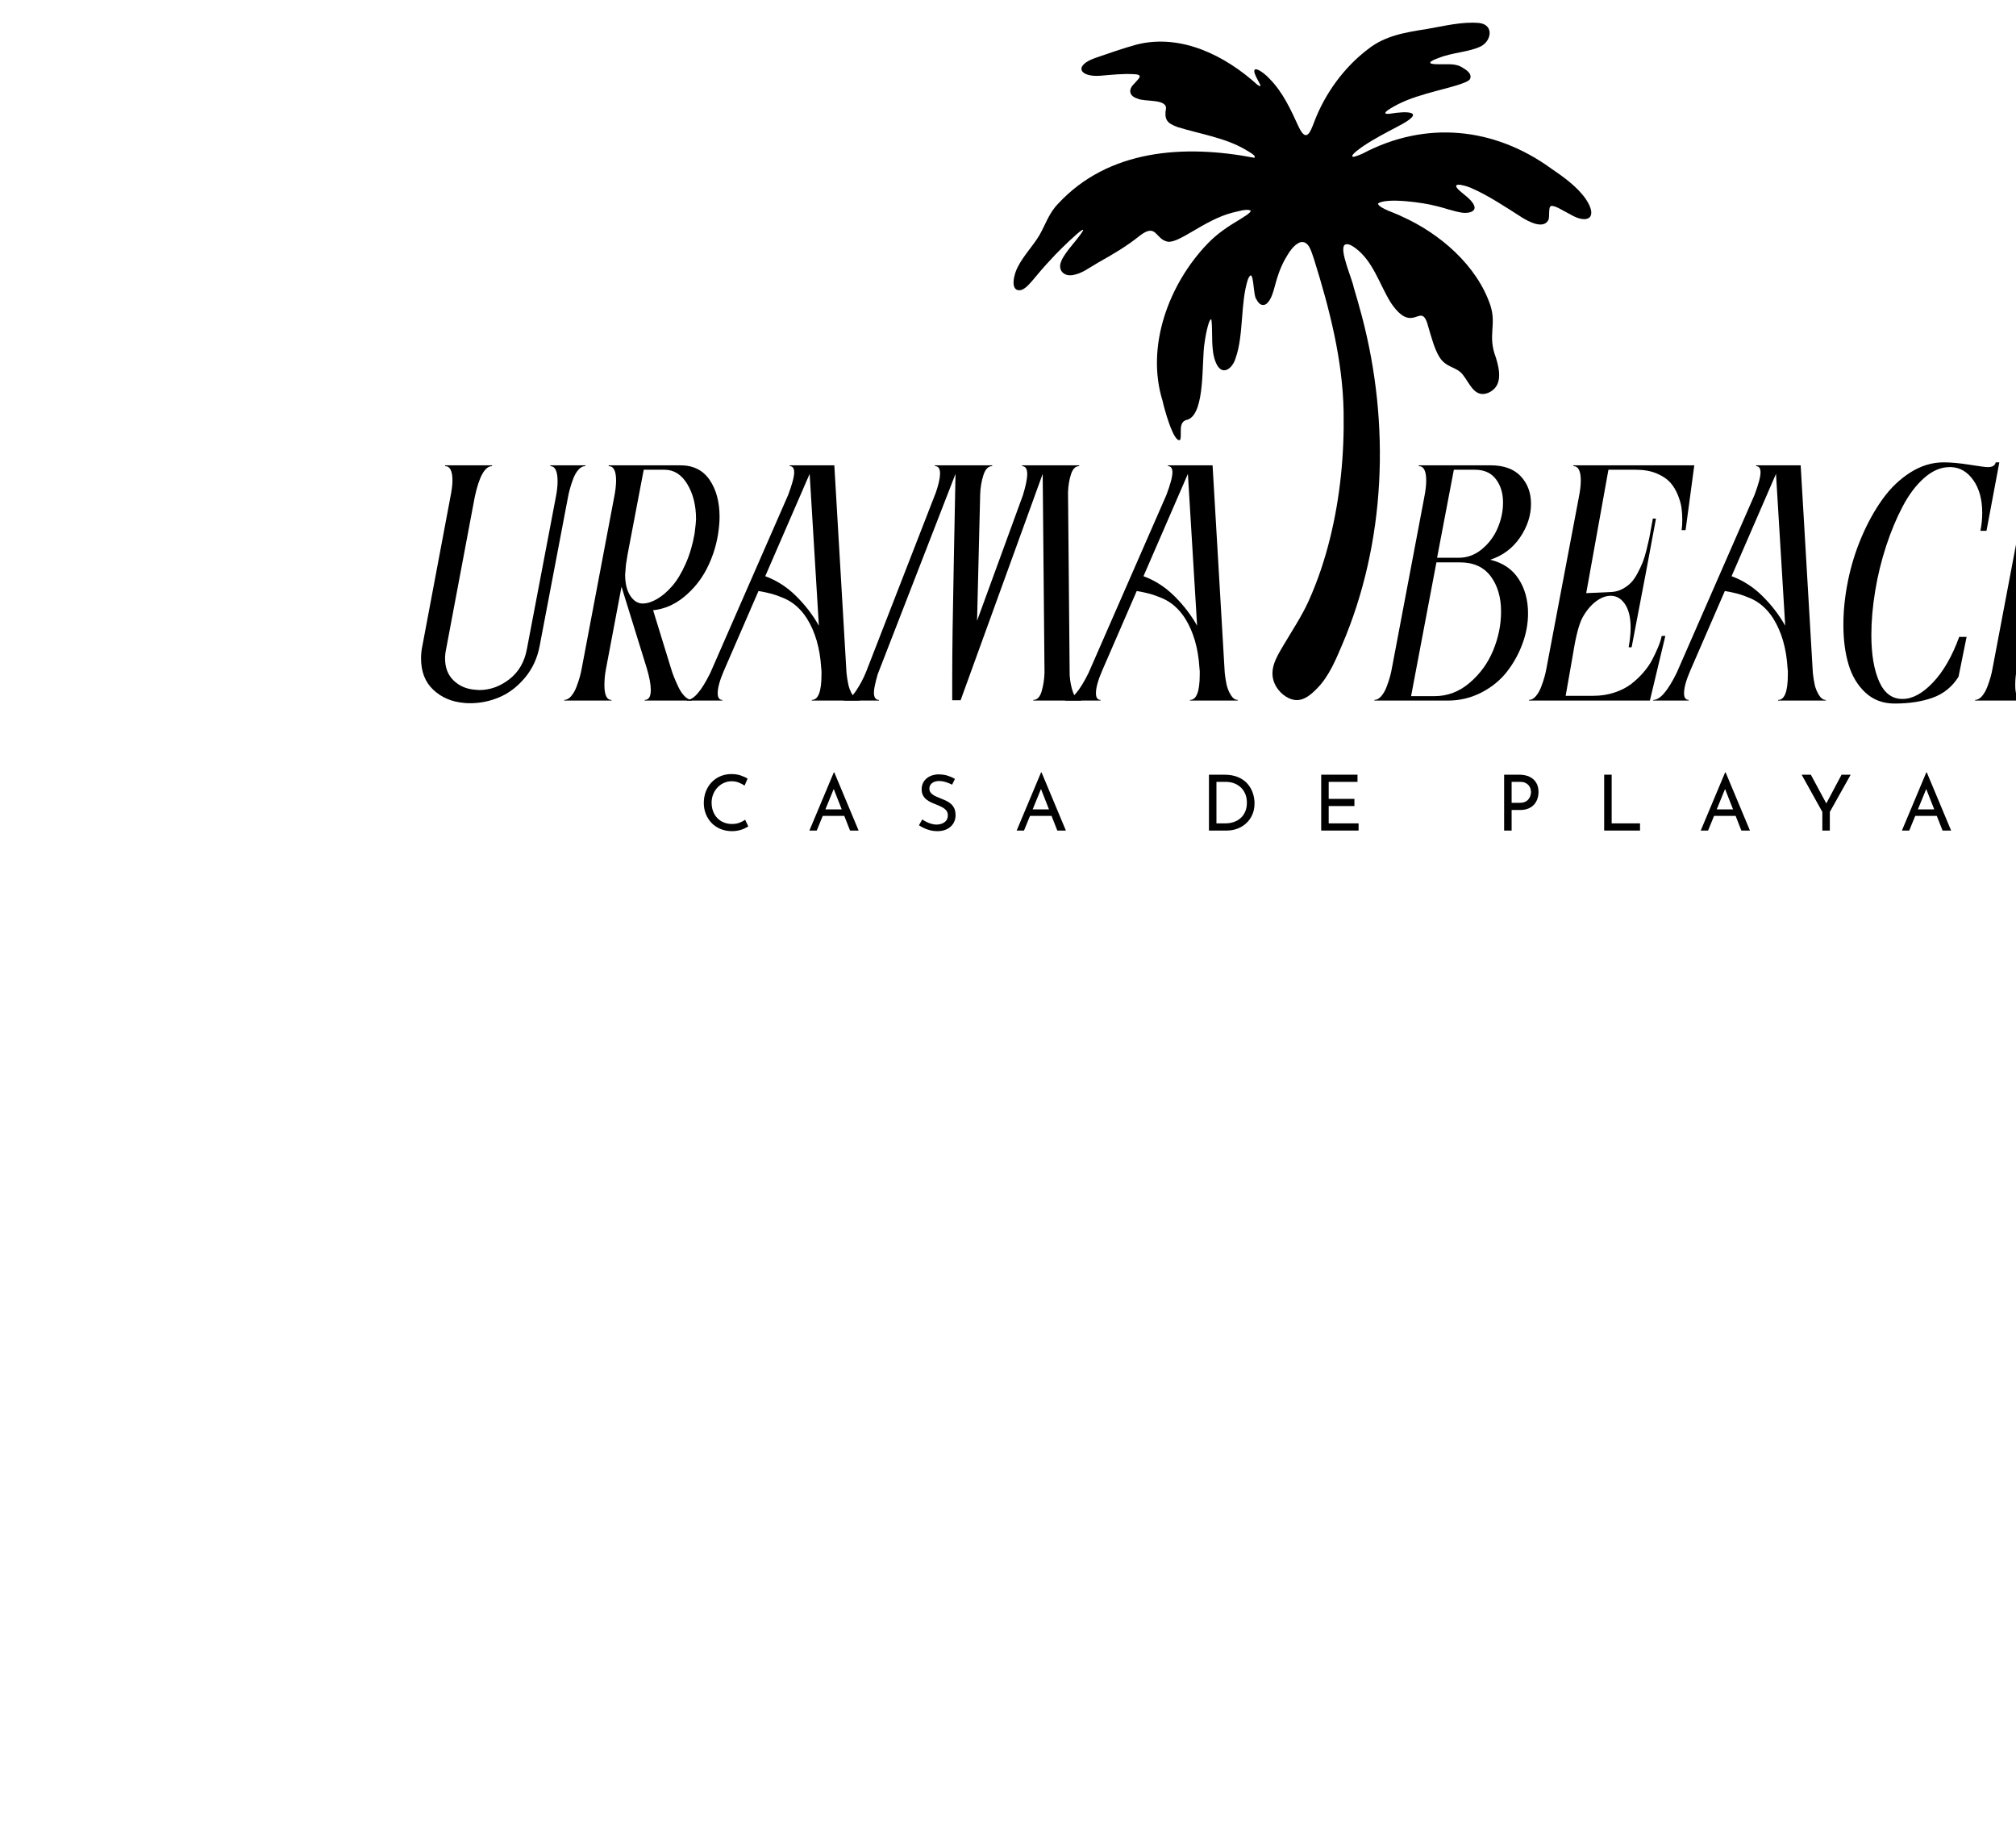
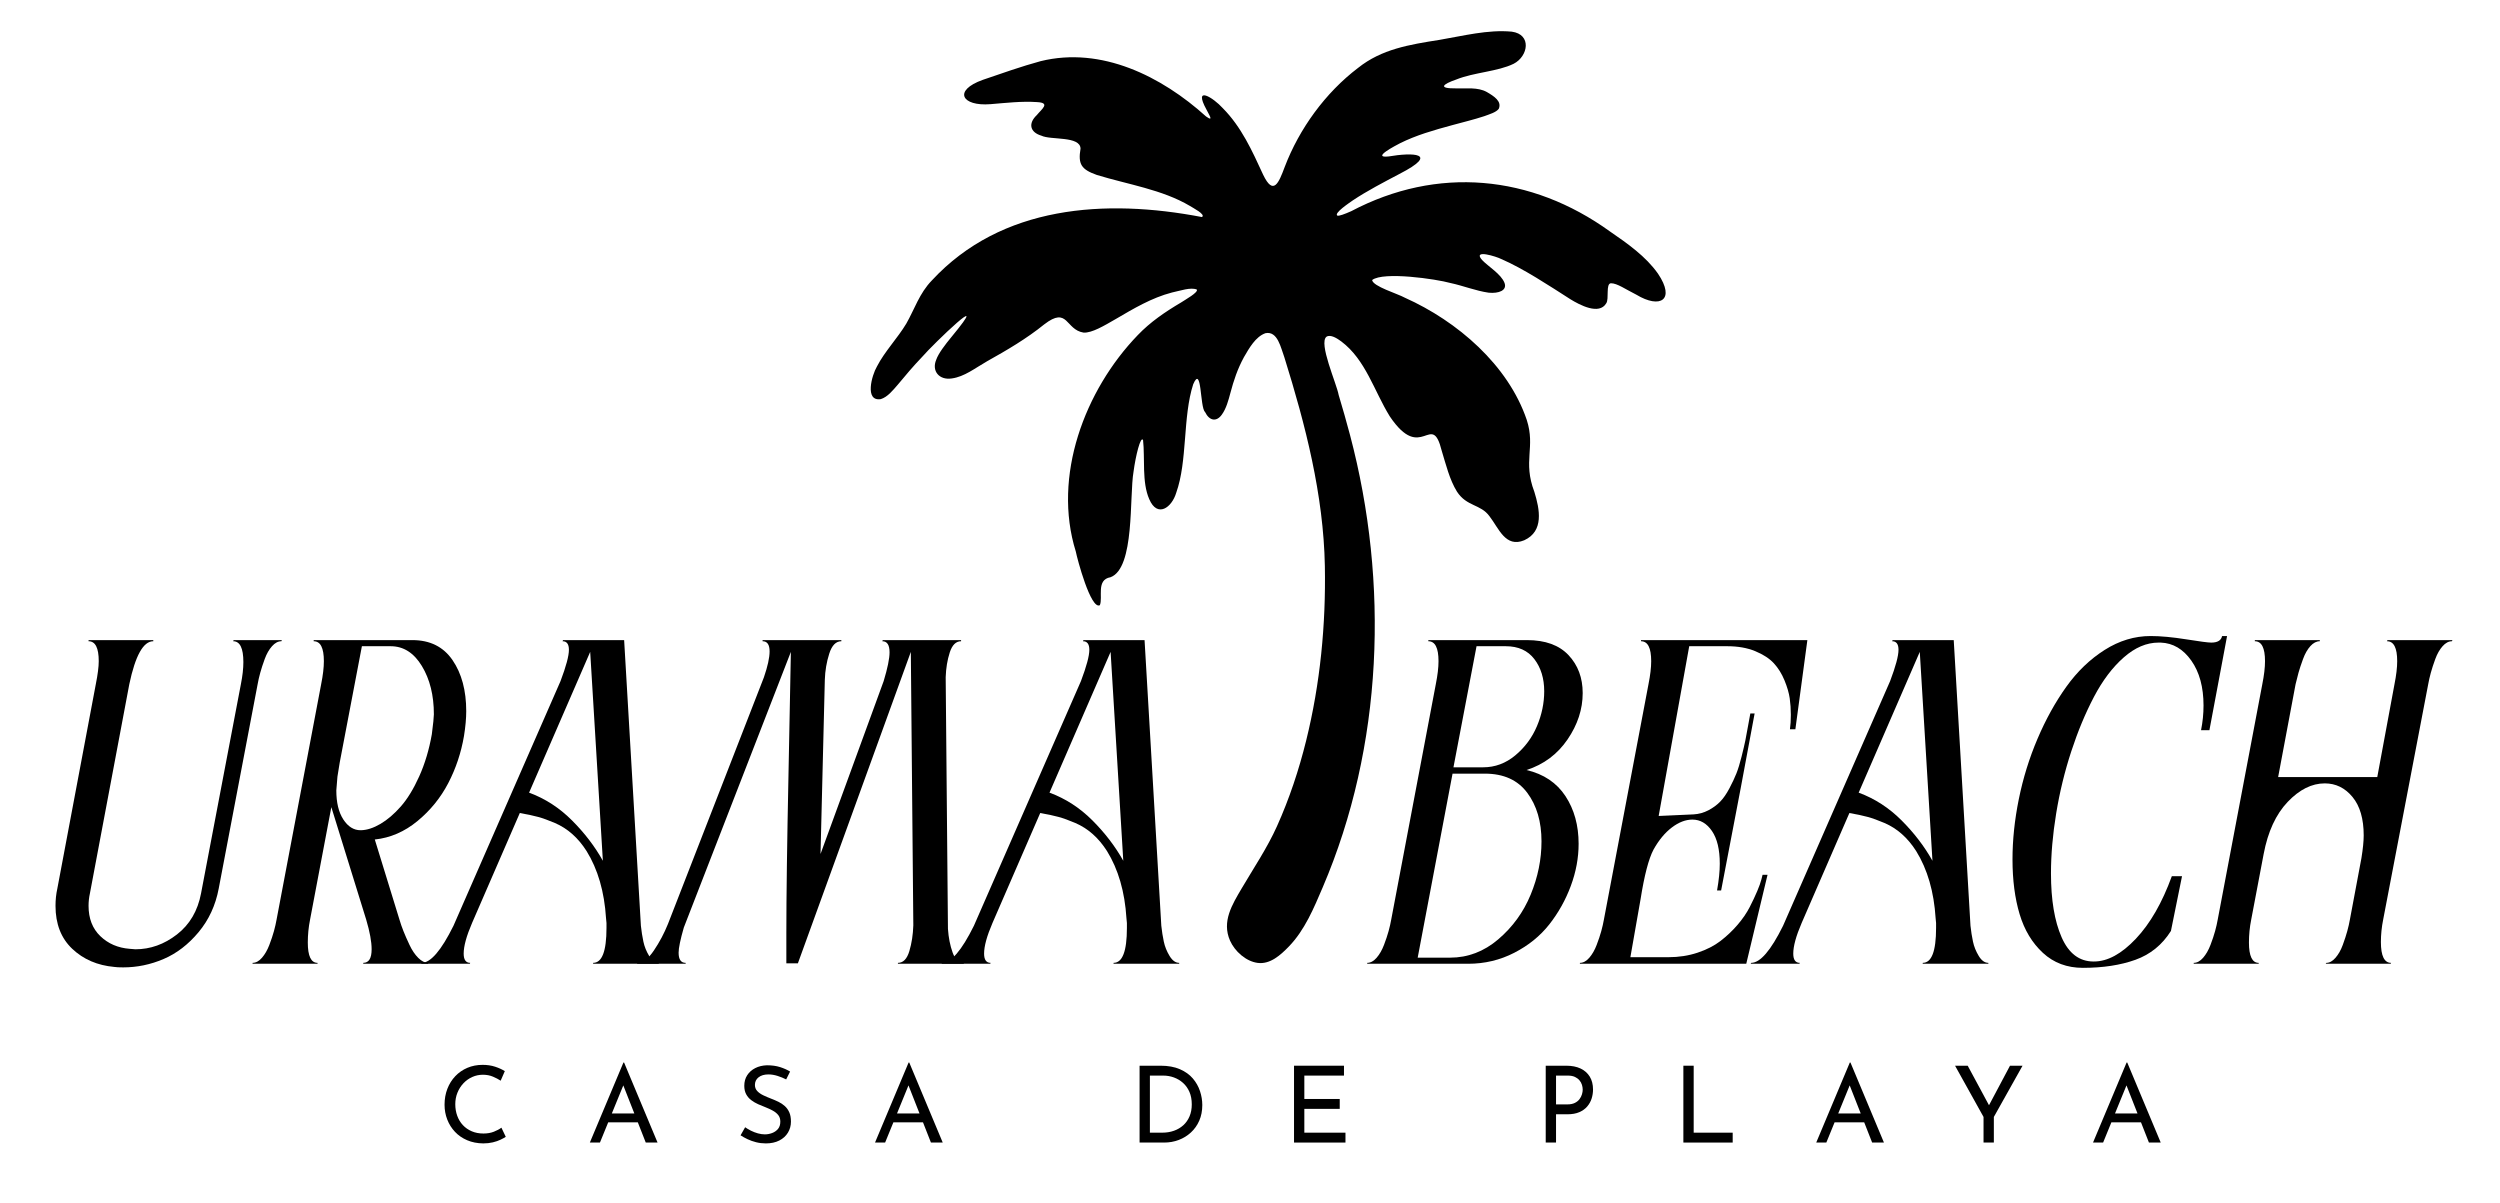
- <svg xmlns="http://www.w3.org/2000/svg" viewBox="-160 840 2330 2110" xml:space="preserve" id="svg2" version="1.1">
+ <svg xmlns="http://www.w3.org/2000/svg" viewBox="280 840 2100 1010" xml:space="preserve" id="svg2" version="1.1">
  <defs id="defs6">
    <clipPath id="clipPath18" clipPathUnits="userSpaceOnUse">
      <path id="path16" d="M 0,2000 H 2000 V 0 H 0 Z" />
    </clipPath>
  </defs>
  <g transform="matrix(1.333333,0,0,-1.333333,0,2666.667)" id="g10">
    <g id="g12">
      <g clip-path="url(#clipPath18)" id="g14">
        <g transform="translate(291.4583,938.9279)" id="g20">
          <path id="path22" style="fill:#000000;fill-opacity:1;fill-rule:nonzero;stroke:none" d="m 0,0 -24.811,-131.755 c -0.571,-2.567 -0.856,-5.183 -0.856,-7.843 0,-7.984 2.471,-14.354 7.415,-19.106 4.942,-4.755 11.123,-7.416 18.537,-7.986 0.379,0 0.974,-0.048 1.783,-0.142 0.805,-0.097 1.401,-0.143 1.781,-0.143 9.412,0 18.132,3.112 26.166,9.34 8.032,6.225 13.094,14.852 15.186,25.88 L 70.297,0 c 1.045,5.227 1.568,9.885 1.568,13.973 0,8.746 -2.138,13.119 -6.416,13.119 l 0.285,0.713 h 30.372 l -0.284,-0.713 c -2.093,0 -4.065,-1.047 -5.918,-3.137 C 88.05,21.862 86.528,19.2 85.341,15.969 84.151,12.737 83.202,9.814 82.489,7.2 81.776,4.585 81.228,2.185 80.849,0 L 56.324,-128.761 c -1.997,-10.551 -6.227,-19.702 -12.691,-27.448 -6.466,-7.749 -13.809,-13.382 -22.03,-16.897 -8.224,-3.517 -16.708,-5.276 -25.454,-5.276 -2.566,0 -4.419,0.095 -5.56,0.285 -10.647,0.951 -19.488,4.752 -26.522,11.407 -7.036,6.654 -10.552,15.686 -10.552,27.092 0,3.801 0.379,7.416 1.14,10.837 L -21.104,0 c 1.235,6.178 1.854,11.026 1.854,14.544 0,8.364 -2.138,12.548 -6.417,12.548 v 0.713 H 15.114 V 27.092 C 8.841,27.092 3.801,18.059 0,0" />
        </g>
        <g transform="translate(437.9943,962.8831)" id="g24">
          <path id="path26" style="fill:#000000;fill-opacity:1;fill-rule:nonzero;stroke:none" d="m 0,0 -13.974,-73.292 -1.426,-8.841 c -0.477,-5.418 -0.713,-8.319 -0.713,-8.698 0,-7.7 1.473,-13.81 4.42,-18.323 2.946,-4.517 6.56,-6.773 10.837,-6.773 h 0.286 c 3.801,0.093 7.889,1.425 12.262,3.992 4.371,2.567 8.649,6.226 12.834,10.98 4.181,4.752 8.056,11.098 11.621,19.036 3.564,7.937 6.202,16.754 7.913,26.451 0.856,6.652 1.284,10.837 1.284,12.548 0,11.977 -2.52,22.124 -7.557,30.443 C 32.747,-4.16 26.188,0 18.108,0 Z m 8.128,-121.773 15.541,-50.478 c 0.664,-2.281 1.498,-4.683 2.496,-7.201 0.999,-2.519 2.282,-5.442 3.85,-8.768 1.569,-3.33 3.398,-6.038 5.49,-8.129 2.089,-2.092 4.182,-3.136 6.274,-3.136 v -0.571 H 0.855 v 0.571 c 3.516,0 5.276,2.851 5.276,8.555 0,4.752 -1.141,10.979 -3.423,18.679 l -21.958,70.868 -13.404,-70.868 c -0.951,-4.754 -1.426,-9.553 -1.426,-14.402 0,-8.555 2.044,-12.832 6.131,-12.832 v -0.571 h -40.923 v 0.571 c 2.092,0 4.064,1.068 5.918,3.207 1.853,2.139 3.398,4.825 4.634,8.058 1.234,3.229 2.21,6.153 2.923,8.768 0.712,2.614 1.259,5.014 1.64,7.201 l 28.09,148.296 c 1.141,5.703 1.711,10.551 1.711,14.544 0,8.364 -2.138,12.548 -6.416,12.548 v 0.712 h 62.169 c 11.123,0 19.557,-4.206 25.31,-12.619 5.75,-8.413 8.627,-19.131 8.627,-32.154 0,-4.563 -0.477,-9.793 -1.426,-15.685 -1.807,-10.552 -5.111,-20.439 -9.91,-29.659 -4.801,-9.222 -11.265,-17.182 -19.392,-23.884 -8.128,-6.702 -17.089,-10.577 -26.878,-11.621" />
        </g>
        <g transform="translate(581.8208,959.3184)" id="g28">
          <path id="path30" style="fill:#000000;fill-opacity:1;fill-rule:nonzero;stroke:none" d="m 0,0 -38.5,-88.692 c 10.076,-3.708 19.082,-9.531 27.021,-17.468 7.936,-7.938 14.424,-16.422 19.464,-25.452 z m 21.388,7.414 10.552,-179.95 c 0.379,-3.518 0.902,-6.844 1.568,-9.982 0.664,-3.136 1.877,-6.155 3.637,-9.054 1.757,-2.901 3.779,-4.348 6.06,-4.348 v -0.571 H 1.853 v 0.571 c 5.608,0 8.414,7.318 8.414,21.959 v 3.137 l -0.286,2.994 c -1.047,16.73 -5.133,30.846 -12.263,42.349 -2.662,4.182 -5.656,7.747 -8.983,10.695 -3.328,2.945 -6.986,5.276 -10.98,6.986 -3.992,1.712 -7.557,2.995 -10.694,3.851 -3.137,0.855 -6.94,1.662 -11.407,2.424 l -30.087,-69.299 c -3.518,-8.177 -5.275,-14.594 -5.275,-19.251 0,-3.899 1.376,-5.845 4.135,-5.845 l -0.286,-0.571 h -30.657 l 0.285,0.571 c 5.704,0 12.406,7.793 20.106,23.384 l 67.445,154.142 c 3.516,9.315 5.276,15.874 5.276,19.677 0,3.612 -1.332,5.419 -3.992,5.419 l 0.285,0.712 z" />
        </g>
        <g transform="translate(783.8242,959.3184)" id="g32">
          <path id="path34" style="fill:#000000;fill-opacity:1;fill-rule:nonzero;stroke:none" d="m 0,0 -71.153,-196.206 h -7.272 v 18.965 c 0,23.1 0.45,56.538 1.355,100.313 0.902,43.775 1.401,69.417 1.497,76.928 l -67.446,-173.677 c -2.188,-7.606 -3.28,-12.881 -3.28,-15.827 0,-4.278 1.473,-6.416 4.42,-6.416 v -0.571 h -30.657 l 0.286,0.571 c 3.422,0 6.893,2.613 10.409,7.841 3.518,5.227 6.465,10.788 8.841,16.684 l 60.458,155.425 c 2.376,6.938 3.565,12.356 3.565,16.255 0,4.278 -1.475,6.417 -4.42,6.417 v 0.712 h 49.622 V 6.702 c -3.423,0 -5.967,-2.616 -7.629,-7.843 -1.665,-5.229 -2.591,-10.694 -2.781,-16.398 l -2.709,-109.795 39.783,108.94 c 2.471,8.174 3.707,14.209 3.707,18.108 0,4.657 -1.521,6.988 -4.563,6.988 l 0.286,0.712 H 31.655 V 6.702 c -3.233,0 -5.61,-2.353 -7.129,-7.059 -1.522,-4.705 -2.378,-9.91 -2.567,-15.613 l 1.426,-158.562 c 0.379,-5.515 1.355,-10.459 2.924,-14.829 1.568,-4.374 3.92,-6.559 7.058,-6.559 v -0.571 H -8.128 v 0.571 c 3.327,0 5.726,2.47 7.201,7.414 1.473,4.942 2.304,10.36 2.496,16.255 z" />
        </g>
        <g transform="translate(909.6852,959.3184)" id="g36">
          <path id="path38" style="fill:#000000;fill-opacity:1;fill-rule:nonzero;stroke:none" d="m 0,0 -38.5,-88.692 c 10.076,-3.708 19.082,-9.531 27.021,-17.468 7.936,-7.938 14.424,-16.422 19.464,-25.452 z m 21.388,7.414 10.552,-179.95 c 0.379,-3.518 0.902,-6.844 1.568,-9.982 0.664,-3.136 1.877,-6.155 3.637,-9.054 1.757,-2.901 3.779,-4.348 6.06,-4.348 v -0.571 H 1.853 v 0.571 c 5.608,0 8.414,7.318 8.414,21.959 v 3.137 l -0.286,2.994 c -1.047,16.73 -5.133,30.846 -12.263,42.349 -2.662,4.182 -5.656,7.747 -8.983,10.695 -3.328,2.945 -6.986,5.276 -10.98,6.986 -3.992,1.712 -7.557,2.995 -10.694,3.851 -3.137,0.855 -6.94,1.662 -11.407,2.424 l -30.087,-69.299 c -3.518,-8.177 -5.275,-14.594 -5.275,-19.251 0,-3.899 1.376,-5.845 4.135,-5.845 l -0.286,-0.571 h -30.657 l 0.285,0.571 c 5.704,0 12.405,7.793 20.106,23.384 l 67.445,154.142 c 3.516,9.315 5.276,15.874 5.276,19.677 0,3.612 -1.332,5.419 -3.992,5.419 l 0.285,0.712 z" />
        </g>
        <g transform="translate(1140.221,962.8831)" id="g40">
          <path id="path42" style="fill:#000000;fill-opacity:1;fill-rule:nonzero;stroke:none" d="m 0,0 -14.545,-76.286 h 18.68 c 7.508,0 14.281,2.517 20.319,7.557 6.036,5.037 10.574,11.169 13.617,18.394 3.042,7.223 4.563,14.545 4.563,21.959 0,8.079 -2.068,14.829 -6.203,20.248 C 32.296,-2.71 26.283,0 18.394,0 Z m -37.074,-196.206 h 20.39 c 11.217,0 21.34,3.85 30.372,11.55 9.031,7.7 15.828,17.061 20.391,28.091 4.563,11.026 6.845,22.243 6.845,33.651 0,12.356 -2.996,22.552 -8.984,30.586 -5.989,8.032 -14.878,12.049 -26.665,12.049 h -20.39 z m 6.702,200.055 h 62.169 c 11.501,0 20.224,-3.161 26.166,-9.481 5.94,-6.324 8.912,-14.285 8.912,-23.885 0,-10.172 -3.187,-19.916 -9.553,-29.23 -6.37,-9.318 -14.973,-15.735 -25.81,-19.251 10.837,-2.567 19.011,-8.056 24.526,-16.469 5.512,-8.413 8.27,-18.419 8.27,-30.016 0,-8.84 -1.64,-17.68 -4.919,-26.521 -3.28,-8.841 -7.796,-16.922 -13.546,-24.241 -5.754,-7.321 -13.118,-13.285 -22.102,-17.895 -8.983,-4.613 -18.657,-6.916 -29.017,-6.916 h -63.596 v 0.571 c 2.091,0 4.064,1.068 5.918,3.207 1.853,2.139 3.398,4.825 4.634,8.058 1.234,3.229 2.21,6.153 2.923,8.768 0.712,2.614 1.259,5.014 1.64,7.201 l 28.09,148.296 c 1.141,5.703 1.711,10.551 1.711,14.544 0,8.364 -2.138,12.548 -6.416,12.548 z" />
        </g>
        <g transform="translate(1243.838,966.7325)" id="g44">
          <path id="path46" style="fill:#000000;fill-opacity:1;fill-rule:nonzero;stroke:none" d="m 0,0 h 104.804 l -7.557,-56.181 h -3.422 c 0.379,2.567 0.57,5.608 0.57,9.126 0,3.612 -0.238,7.081 -0.713,10.409 -0.476,3.327 -1.568,7.081 -3.28,11.265 -1.71,4.182 -3.945,7.772 -6.701,10.766 -2.758,2.994 -6.655,5.537 -11.693,7.628 -5.039,2.09 -10.932,3.138 -17.681,3.138 H 30.372 l -19.25,-106.944 21.959,0.998 c 3.326,0.189 6.439,1.044 9.34,2.567 2.898,1.519 5.37,3.326 7.415,5.418 2.042,2.09 3.992,4.895 5.846,8.413 1.854,3.516 3.326,6.653 4.421,9.411 1.091,2.756 2.185,6.321 3.279,10.694 1.091,4.371 1.876,7.723 2.352,10.053 0.475,2.328 1.07,5.537 1.783,9.625 0.713,4.086 1.163,6.559 1.354,7.414 h 2.71 C 66.922,-71.772 59.888,-108.94 50.477,-157.706 H 47.91 c 1.141,6.463 1.712,12.071 1.712,16.826 0,8.934 -1.64,15.803 -4.919,20.604 -3.28,4.799 -7.393,7.201 -12.335,7.201 -4.278,0 -8.604,-1.664 -12.976,-4.99 -4.373,-3.329 -8.223,-7.985 -11.549,-13.975 -3.044,-5.799 -5.753,-16.207 -8.128,-31.227 l -6.417,-36.503 h 23.955 c 6.559,0 12.691,0.949 18.394,2.852 5.704,1.9 10.528,4.371 14.474,7.415 3.944,3.04 7.509,6.416 10.694,10.124 3.184,3.707 5.726,7.414 7.629,11.121 1.9,3.708 3.493,7.081 4.777,10.124 1.283,3.042 2.161,5.513 2.638,7.415 l 0.712,2.852 h 3.137 L 66.304,-203.905 H -38.5 v 0.57 c 2.092,0 4.064,1.069 5.918,3.208 1.853,2.139 3.398,4.824 4.634,8.057 1.234,3.23 2.21,6.154 2.923,8.769 0.713,2.614 1.259,5.013 1.64,7.201 L 4.706,-27.805 c 1.141,5.703 1.71,10.552 1.71,14.544 0,8.364 -2.138,12.549 -6.416,12.549 z" />
        </g>
        <g transform="translate(1419.462,959.3184)" id="g48">
          <path id="path50" style="fill:#000000;fill-opacity:1;fill-rule:nonzero;stroke:none" d="m 0,0 -38.5,-88.692 c 10.075,-3.708 19.082,-9.531 27.021,-17.468 7.936,-7.938 14.424,-16.422 19.464,-25.452 z m 21.388,7.414 10.552,-179.95 c 0.379,-3.518 0.902,-6.844 1.568,-9.982 0.664,-3.136 1.877,-6.155 3.637,-9.054 1.757,-2.901 3.779,-4.348 6.06,-4.348 v -0.571 H 1.853 v 0.571 c 5.608,0 8.414,7.318 8.414,21.959 v 3.137 l -0.286,2.994 c -1.047,16.73 -5.133,30.846 -12.263,42.349 -2.662,4.182 -5.656,7.747 -8.983,10.695 -3.328,2.945 -6.986,5.276 -10.98,6.986 -3.992,1.712 -7.557,2.995 -10.694,3.851 -3.137,0.855 -6.94,1.662 -11.407,2.424 l -30.087,-69.299 c -3.518,-8.177 -5.275,-14.594 -5.275,-19.251 0,-3.899 1.376,-5.845 4.135,-5.845 l -0.286,-0.571 h -30.657 l 0.285,0.571 c 5.704,0 12.405,7.793 20.106,23.384 l 67.445,154.142 c 3.516,9.315 5.276,15.874 5.276,19.677 0,3.612 -1.332,5.419 -3.992,5.419 l 0.285,0.712 z" />
        </g>
        <g transform="translate(1522.222,760.2609)" id="g52">
          <path id="path54" style="fill:#000000;fill-opacity:1;fill-rule:nonzero;stroke:none" d="m 0,0 c -9.981,0 -18.372,3.137 -25.168,9.41 -6.797,6.275 -11.692,14.402 -14.686,24.384 -2.994,9.981 -4.492,21.482 -4.492,34.507 0,12.262 1.33,24.953 3.993,38.072 2.66,13.118 6.581,25.76 11.764,37.929 5.179,12.168 11.215,23.075 18.109,32.725 6.891,9.647 14.947,17.396 24.168,23.242 9.22,5.847 18.87,8.769 28.947,8.769 6.273,0 13.735,-0.69 22.387,-2.067 8.648,-1.379 13.925,-2.068 15.827,-2.068 3.993,0 6.275,1.377 6.845,4.135 h 3.137 L 87.979,193.781 79.708,149.72 h -5.275 c 1.045,5.134 1.568,10.314 1.568,15.543 0,11.597 -2.567,21.033 -7.699,28.304 -5.134,7.272 -11.551,11.051 -19.251,11.336 h -1.425 c -7.511,0 -14.808,-3.114 -21.888,-9.34 -7.083,-6.227 -13.332,-14.497 -18.751,-24.81 -5.418,-10.316 -10.196,-21.794 -14.331,-34.436 -4.135,-12.643 -7.296,-25.644 -9.482,-38.998 -2.188,-13.358 -3.28,-25.977 -3.28,-37.859 0,-16.636 2.233,-30.04 6.702,-40.211 C -8.937,9.076 -2.235,3.992 6.702,3.992 h 0.285 c 8.556,0 17.347,4.777 26.38,14.331 9.03,9.553 16.587,22.694 22.671,39.426 h 6.417 L 55.469,23.242 C 49.954,14.495 42.492,8.434 33.081,5.062 23.67,1.688 12.642,0 0,0" />
        </g>
        <g transform="translate(1592.044,762.8275)" id="g56">
          <path id="path58" style="fill:#000000;fill-opacity:1;fill-rule:nonzero;stroke:none" d="m 0,0 v 0.57 c 2.092,0 4.064,1.069 5.918,3.208 1.853,2.139 3.398,4.824 4.634,8.057 1.234,3.23 2.21,6.154 2.923,8.769 0.713,2.614 1.259,5.013 1.64,7.201 L 43.206,176.1 c 1.141,5.703 1.71,10.552 1.71,14.544 0,8.364 -2.138,12.549 -6.416,12.549 v 0.712 h 40.924 v -0.712 c -2.092,0 -4.064,-1.024 -5.918,-3.066 -1.854,-2.046 -3.4,-4.755 -4.634,-8.129 -1.236,-3.374 -2.188,-6.251 -2.852,-8.626 -0.666,-2.377 -1.283,-4.802 -1.853,-7.272 l -10.98,-58.462 h 62.455 l 10.837,58.462 c 1.141,5.703 1.711,10.552 1.711,14.544 0,8.364 -2.139,12.549 -6.417,12.549 l 0.286,0.712 h 40.923 l -0.285,-0.712 c -2.092,0 -4.064,-1.048 -5.917,-3.137 -1.855,-2.093 -3.376,-4.756 -4.563,-7.986 -1.191,-3.233 -2.139,-6.156 -2.853,-8.77 -0.712,-2.615 -1.26,-5.014 -1.639,-7.2 L 119.349,27.805 c -0.952,-4.754 -1.426,-9.46 -1.426,-14.117 0,-8.747 2.14,-13.118 6.417,-13.118 L 124.055,0 H 83.131 l 0.428,0.57 c 1.996,0 3.921,1.069 5.775,3.208 1.853,2.139 3.373,4.824 4.563,8.057 1.187,3.23 2.139,6.154 2.851,8.769 0.714,2.614 1.259,5.013 1.64,7.201 l 7.273,38.785 c 0.948,5.893 1.425,10.645 1.425,14.259 0,10.456 -2.352,18.536 -7.058,24.24 -4.705,5.704 -10.529,8.556 -17.467,8.556 -8.177,0 -15.971,-3.9 -23.385,-11.693 C 51.761,94.156 46.721,83.224 44.061,69.157 L 36.218,27.805 C 35.267,23.051 34.792,18.251 34.792,13.403 34.792,4.848 36.836,0.57 40.924,0.57 V 0 Z" />
        </g>
        <g transform="translate(528.6359,653.8059)" id="g60">
          <path id="path62" style="fill:#000000;fill-opacity:1;fill-rule:nonzero;stroke:none" d="m 0,0 c -0.804,-0.536 -1.897,-1.139 -3.281,-1.808 -1.384,-0.669 -3.003,-1.228 -4.855,-1.675 -1.853,-0.445 -3.874,-0.669 -6.06,-0.669 -3.75,0.045 -7.132,0.713 -10.145,2.009 -3.013,1.294 -5.569,3.057 -7.667,5.29 -2.099,2.232 -3.717,4.81 -4.855,7.734 -1.139,2.924 -1.707,6.038 -1.707,9.342 0,3.616 0.59,6.952 1.774,10.011 1.182,3.057 2.845,5.714 4.989,7.969 2.143,2.253 4.676,4.006 7.6,5.257 2.924,1.249 6.127,1.874 9.61,1.874 2.9,0 5.534,-0.391 7.901,-1.171 2.365,-0.782 4.396,-1.709 6.094,-2.779 l -2.612,-6.028 c -1.339,0.893 -2.957,1.741 -4.855,2.545 -1.898,0.804 -4.007,1.206 -6.328,1.206 -2.367,0 -4.598,-0.469 -6.696,-1.407 -2.099,-0.937 -3.951,-2.254 -5.558,-3.95 -1.607,-1.698 -2.869,-3.673 -3.783,-5.927 -0.916,-2.254 -1.373,-4.677 -1.373,-7.266 0,-2.633 0.411,-5.078 1.238,-7.332 0.826,-2.254 2.009,-4.209 3.549,-5.859 1.54,-1.653 3.404,-2.946 5.592,-3.884 2.187,-0.937 4.642,-1.406 7.365,-1.406 2.456,0 4.643,0.378 6.564,1.138 1.918,0.758 3.504,1.607 4.754,2.544 z" />
        </g>
        <g transform="translate(593.9917,668.5377)" id="g64">
          <path id="path66" style="fill:#000000;fill-opacity:1;fill-rule:nonzero;stroke:none" d="m 0,0 h 18.013 l 2.143,-5.625 H -1.875 Z M -12.388,-18.348 8.773,32.075 H 9.174 L 30.267,-18.348 H 22.835 L 7.031,21.897 11.651,24.91 -6.026,-18.348 Z" />
        </g>
        <g transform="translate(705.2858,689.9661)" id="g68">
          <path id="path70" style="fill:#000000;fill-opacity:1;fill-rule:nonzero;stroke:none" d="m 0,0 c -1.653,0.848 -3.461,1.584 -5.424,2.209 -1.965,0.626 -3.884,0.939 -5.76,0.939 -2.589,0 -4.653,-0.603 -6.193,-1.808 -1.54,-1.206 -2.31,-2.813 -2.31,-4.822 0,-1.518 0.49,-2.802 1.472,-3.85 0.982,-1.05 2.277,-1.953 3.885,-2.713 1.606,-0.76 3.281,-1.473 5.022,-2.142 1.517,-0.581 3.013,-1.228 4.486,-1.943 1.474,-0.714 2.801,-1.606 3.985,-2.678 1.182,-1.071 2.12,-2.389 2.812,-3.951 0.692,-1.562 1.038,-3.505 1.038,-5.826 0,-2.544 -0.636,-4.866 -1.909,-6.963 -1.272,-2.099 -3.092,-3.751 -5.457,-4.956 -2.367,-1.205 -5.179,-1.808 -8.437,-1.808 -2.143,0 -4.186,0.246 -6.127,0.736 -1.943,0.491 -3.741,1.128 -5.391,1.909 -1.653,0.781 -3.126,1.595 -4.42,2.444 l 2.88,5.089 c 1.071,-0.759 2.298,-1.484 3.682,-2.176 1.384,-0.693 2.835,-1.25 4.353,-1.674 1.517,-0.425 2.991,-0.636 4.42,-0.636 1.517,0 3.023,0.278 4.52,0.837 1.495,0.557 2.734,1.417 3.717,2.578 0.981,1.16 1.473,2.701 1.473,4.62 0,1.652 -0.435,3.024 -1.306,4.119 -0.87,1.093 -2.021,2.03 -3.449,2.812 -1.429,0.781 -2.946,1.484 -4.554,2.11 -1.518,0.58 -3.058,1.215 -4.62,1.908 -1.563,0.692 -3.014,1.54 -4.352,2.544 -1.34,1.005 -2.411,2.244 -3.215,3.717 -0.804,1.473 -1.205,3.258 -1.205,5.357 0,2.545 0.613,4.765 1.842,6.663 1.227,1.897 2.912,3.392 5.055,4.487 2.143,1.093 4.598,1.685 7.366,1.774 3.125,0 5.881,-0.379 8.271,-1.138 C -1.464,7.009 0.646,6.07 2.477,4.956 Z" />
        </g>
        <g transform="translate(773.6537,668.5377)" id="g72">
          <path id="path74" style="fill:#000000;fill-opacity:1;fill-rule:nonzero;stroke:none" d="m 0,0 h 18.013 l 2.143,-5.625 H -1.875 Z M -12.388,-18.348 8.773,32.075 H 9.174 L 30.267,-18.348 H 22.835 L 7.031,21.897 11.651,24.91 -6.026,-18.348 Z" />
        </g>
        <g transform="translate(934.433,656.4177)" id="g76">
          <path id="path78" style="fill:#000000;fill-opacity:1;fill-rule:nonzero;stroke:none" d="m 0,0 h 7.768 c 2.678,0 5.145,0.401 7.4,1.205 2.253,0.804 4.218,1.964 5.893,3.482 1.673,1.517 2.979,3.382 3.916,5.591 0.939,2.211 1.407,4.722 1.407,7.534 0,2.99 -0.491,5.614 -1.473,7.868 -0.983,2.254 -2.322,4.141 -4.018,5.659 -1.697,1.517 -3.616,2.666 -5.759,3.448 -2.143,0.781 -4.398,1.173 -6.764,1.173 H 0 Z M -6.495,-6.228 V 42.187 H 6.697 c 4.776,0 8.849,-0.737 12.22,-2.21 3.371,-1.473 6.083,-3.415 8.136,-5.826 2.053,-2.411 3.56,-5.078 4.521,-8.002 0.959,-2.924 1.44,-5.837 1.44,-8.739 0,-3.661 -0.637,-6.942 -1.909,-9.843 -1.273,-2.903 -3.025,-5.381 -5.257,-7.434 -2.232,-2.054 -4.787,-3.627 -7.667,-4.72 -2.88,-1.095 -5.927,-1.641 -9.14,-1.641 z" />
        </g>
        <g transform="translate(1025.236,698.6042)" id="g80">
          <path id="path82" style="fill:#000000;fill-opacity:1;fill-rule:nonzero;stroke:none" d="M 0,0 H 31.472 V -6.227 H 6.495 V -20.96 h 22.299 v -6.227 H 6.495 v -15 h 25.916 v -6.228 H 0 Z" />
        </g>
        <g transform="translate(1197.399,674.2299)" id="g84">
          <path id="path86" style="fill:#000000;fill-opacity:1;fill-rule:nonzero;stroke:none" d="m 0,0 c 1.92,0 3.505,0.312 4.755,0.937 1.249,0.625 2.232,1.417 2.946,2.378 0.713,0.959 1.227,1.975 1.54,3.046 0.312,1.072 0.469,2.031 0.469,2.88 0,0.981 -0.157,1.997 -0.469,3.047 -0.313,1.049 -0.837,2.009 -1.574,2.879 -0.736,0.871 -1.696,1.584 -2.878,2.143 -1.184,0.558 -2.646,0.837 -4.387,0.837 h -7.5 V 0 Z m -0.669,24.374 c 3.526,0 6.539,-0.591 9.04,-1.774 2.5,-1.183 4.43,-2.89 5.792,-5.123 1.362,-2.233 2.043,-4.933 2.043,-8.102 0,-1.92 -0.291,-3.807 -0.871,-5.659 C 14.755,1.863 13.828,0.189 12.556,-1.306 11.284,-2.802 9.62,-3.997 7.568,-4.889 5.514,-5.783 3.014,-6.228 0.067,-6.228 H -7.098 V -24.04 h -6.495 v 48.414 z" />
        </g>
        <g transform="translate(1270.523,698.6042)" id="g88">
          <path id="path90" style="fill:#000000;fill-opacity:1;fill-rule:nonzero;stroke:none" d="m 0,0 h 6.495 v -42.187 h 24.576 v -6.228 H 0 Z" />
        </g>
        <g transform="translate(1366.614,668.5377)" id="g92">
          <path id="path94" style="fill:#000000;fill-opacity:1;fill-rule:nonzero;stroke:none" d="m 0,0 h 18.013 l 2.143,-5.625 H -1.875 Z M -12.388,-18.348 8.773,32.075 H 9.174 L 30.267,-18.348 H 22.835 L 7.031,21.897 11.651,24.91 -6.026,-18.348 Z" />
        </g>
        <g transform="translate(1459.628,666.3282)" id="g96">
          <path id="path98" style="fill:#000000;fill-opacity:1;fill-rule:nonzero;stroke:none" d="m 0,0 -17.946,32.276 h 7.968 L 4.42,5.558 2.411,5.423 16.674,32.276 h 7.902 L 6.496,0 V -16.139 H 0 Z" />
        </g>
        <g transform="translate(1540.99,668.5377)" id="g100">
          <path id="path102" style="fill:#000000;fill-opacity:1;fill-rule:nonzero;stroke:none" d="m 0,0 h 18.013 l 2.143,-5.625 H -1.875 Z M -12.388,-18.348 8.773,32.075 H 9.174 L 30.267,-18.348 H 22.835 L 7.031,21.897 11.651,24.91 -6.026,-18.348 Z" />
        </g>
        <g transform="translate(1074.448,1193.54)" id="g104">
          <path id="path106" style="fill:#000000;fill-opacity:1;fill-rule:nonzero;stroke:none" d="m 0,0 c 0.574,-3.999 15.944,-8.511 20.618,-11.1 33.123,-14.815 65.092,-42.432 76.781,-76.963 5.638,-17.414 -2.618,-25.887 4.805,-45.369 3.396,-11.044 6.103,-24.766 -6.362,-30.464 -11.888,-4.944 -16.068,7.623 -21.9,15.107 -5.624,7.755 -14.255,5.966 -20.502,15.515 -4.713,7.651 -6.963,17.154 -9.564,25.623 -6.462,26.028 -12.545,-8.319 -32.797,21.86 -9.856,15.939 -15.13,35.577 -30.499,47.138 -2.646,1.95 -6.706,4.59 -9.315,2.992 -5.223,-3.91 6.346,-29.459 7.637,-36.686 2.529,-8.414 4.943,-16.863 7.186,-25.356 24.63,-93.277 20.877,-195.811 -17.237,-284.882 -5.584,-13.049 -11.259,-26.854 -21.281,-37.218 -5.187,-5.363 -11.766,-11.384 -19.652,-10.37 -7.459,0.959 -14.506,7.377 -17.447,14.034 -5.319,12.037 1.369,22.754 7.352,32.925 7.618,12.954 16.069,25.451 22.248,39.197 7.789,17.33 13.791,35.439 18.355,53.872 8.884,35.88 12.47,73.08 11.787,110.005 -0.83,44.809 -12.228,88.961 -25.511,131.498 -2.242,5.905 -4.158,16.713 -11.879,15.202 -6.264,-2.157 -10.35,-9.528 -13.606,-15.134 -4.037,-7.428 -6.431,-14.672 -8.511,-22.503 -1.224,-4.607 -2.633,-9.888 -5.377,-13.651 -3.296,-4.672 -7.807,-4.126 -10.624,1.666 -3.248,2.871 -1.963,30.184 -7.433,17.449 -6.669,-20.601 -3.523,-48.308 -10.705,-68.387 -2.756,-9.287 -11.842,-16.02 -16.985,-4.027 -4.732,10.703 -2.624,25.698 -3.906,37.262 -1.54,2.843 -4.688,-10.035 -5.994,-19.93 -2.716,-15.414 0.916,-60.772 -14.5,-66.5 -9.272,-1.568 -4.614,-12.828 -6.727,-17.624 -5.71,-3.024 -14.321,29.436 -15.148,33.816 -14.796,47.402 5.554,101.596 39.014,136.312 7.874,8.264 17.339,14.702 27.303,20.583 2.591,1.732 11.12,6.441 9.906,8.172 -3.947,1.569 -10.309,-0.768 -15.683,-1.894 -12.695,-3.311 -24.111,-10.096 -35.37,-16.699 -7.547,-4.358 -14.989,-8.806 -20.232,-8.562 -11.609,1.81 -9.709,16.864 -24.835,5.186 -11.095,-8.972 -23.47,-16.236 -35.847,-23.141 -7.835,-4.469 -14.389,-9.831 -22.451,-10.926 -7.803,-1.168 -12.759,4.64 -9.736,11.808 1.361,3.924 5.584,9.484 9.729,14.494 26.766,32.386 -11.899,-4.917 -18.352,-12.44 -6.014,-6.293 -10.751,-11.927 -15.62,-17.813 -2.984,-3.428 -6.42,-7.779 -10.688,-9.064 -10.326,-1.626 -5.662,15.076 -2.421,20.549 4.781,9.346 13.028,17.881 18.51,27.05 5.167,9.043 8.244,19.121 16.095,27.179 43.821,47.295 109.217,51.623 170.159,39.927 2.585,1.661 -5.888,5.858 -7.605,7.011 -17.401,10.319 -39.151,13.531 -58.658,19.522 -9.657,3.439 -11.927,6.675 -10.235,16.589 -0.233,8.089 -18.736,5.249 -24.645,8.143 -7.302,2.169 -8.437,7.759 -2.911,12.965 3.106,3.821 8.84,7.759 0.128,8.19 -9.67,0.663 -19.635,-0.514 -29.323,-1.305 -18.055,-1.456 -23.786,8.542 -4.811,15.328 11.599,3.985 24.693,8.583 36.47,11.784 38.285,9.408 76.218,-9.599 104.131,-34.826 5.326,-3.812 1.709,1.315 0.373,4.165 -8.745,15.875 4.343,7.549 10.176,1.064 11.795,-11.901 18.477,-26.793 25.438,-41.93 6.504,-13.574 9.84,-5.194 13.608,4.881 9.142,24.001 25.58,46.719 46.199,62.373 14.825,11.86 32.348,14.688 51.187,17.648 14.898,2.506 30.578,6.616 45.673,5.194 12.707,-1.735 10.376,-15.505 1.185,-20.224 -10.026,-4.939 -25.048,-5.395 -36.213,-9.938 -8.795,-3.051 -11.46,-5.69 -0.13,-5.573 6.605,-0.195 13.674,0.862 19.349,-2.244 4.679,-2.713 9.691,-5.936 7.576,-10.666 -1.706,-2.217 -5.879,-3.404 -9.138,-4.612 C 64.169,101.127 57.262,99.48 50.671,97.673 38.533,94.378 27.819,91.319 17.565,86.211 15.115,84.916 -1.039,76.658 10.421,77.9 25.219,80.448 43.168,80.208 17.128,66.84 7.607,61.818 -3.406,56.102 -12.205,50.198 c -1.774,-1.288 -12.198,-8.111 -9.673,-9.612 1.16,-0.247 4.385,0.904 8.682,2.817 54.17,28.563 113.332,23.102 163.054,-12.784 10.974,-7.53 22.588,-15.695 30.233,-26.569 11.187,-16.616 1.364,-22.311 -13.647,-13.237 -6.605,3.281 -12.14,7.275 -16.047,7.194 -3.346,-0.282 -1.003,-9.881 -2.912,-12.616 -4.455,-7.599 -16.699,-1.077 -22.617,2.57 -13.394,8.561 -29.784,19.428 -43.663,25.37 -2.493,1.34 -18.247,6.472 -11.954,-0.675 3.92,-4.122 12.024,-8.849 14.165,-14.481 1.72,-4.691 -3.659,-6.742 -10.037,-6.107 -8.127,1.17 -15.994,4.376 -24.085,6.106 C 40.353,0.681 7.133,5.515 0.019,0.052 Z" />
        </g>
      </g>
    </g>
  </g>
</svg>
